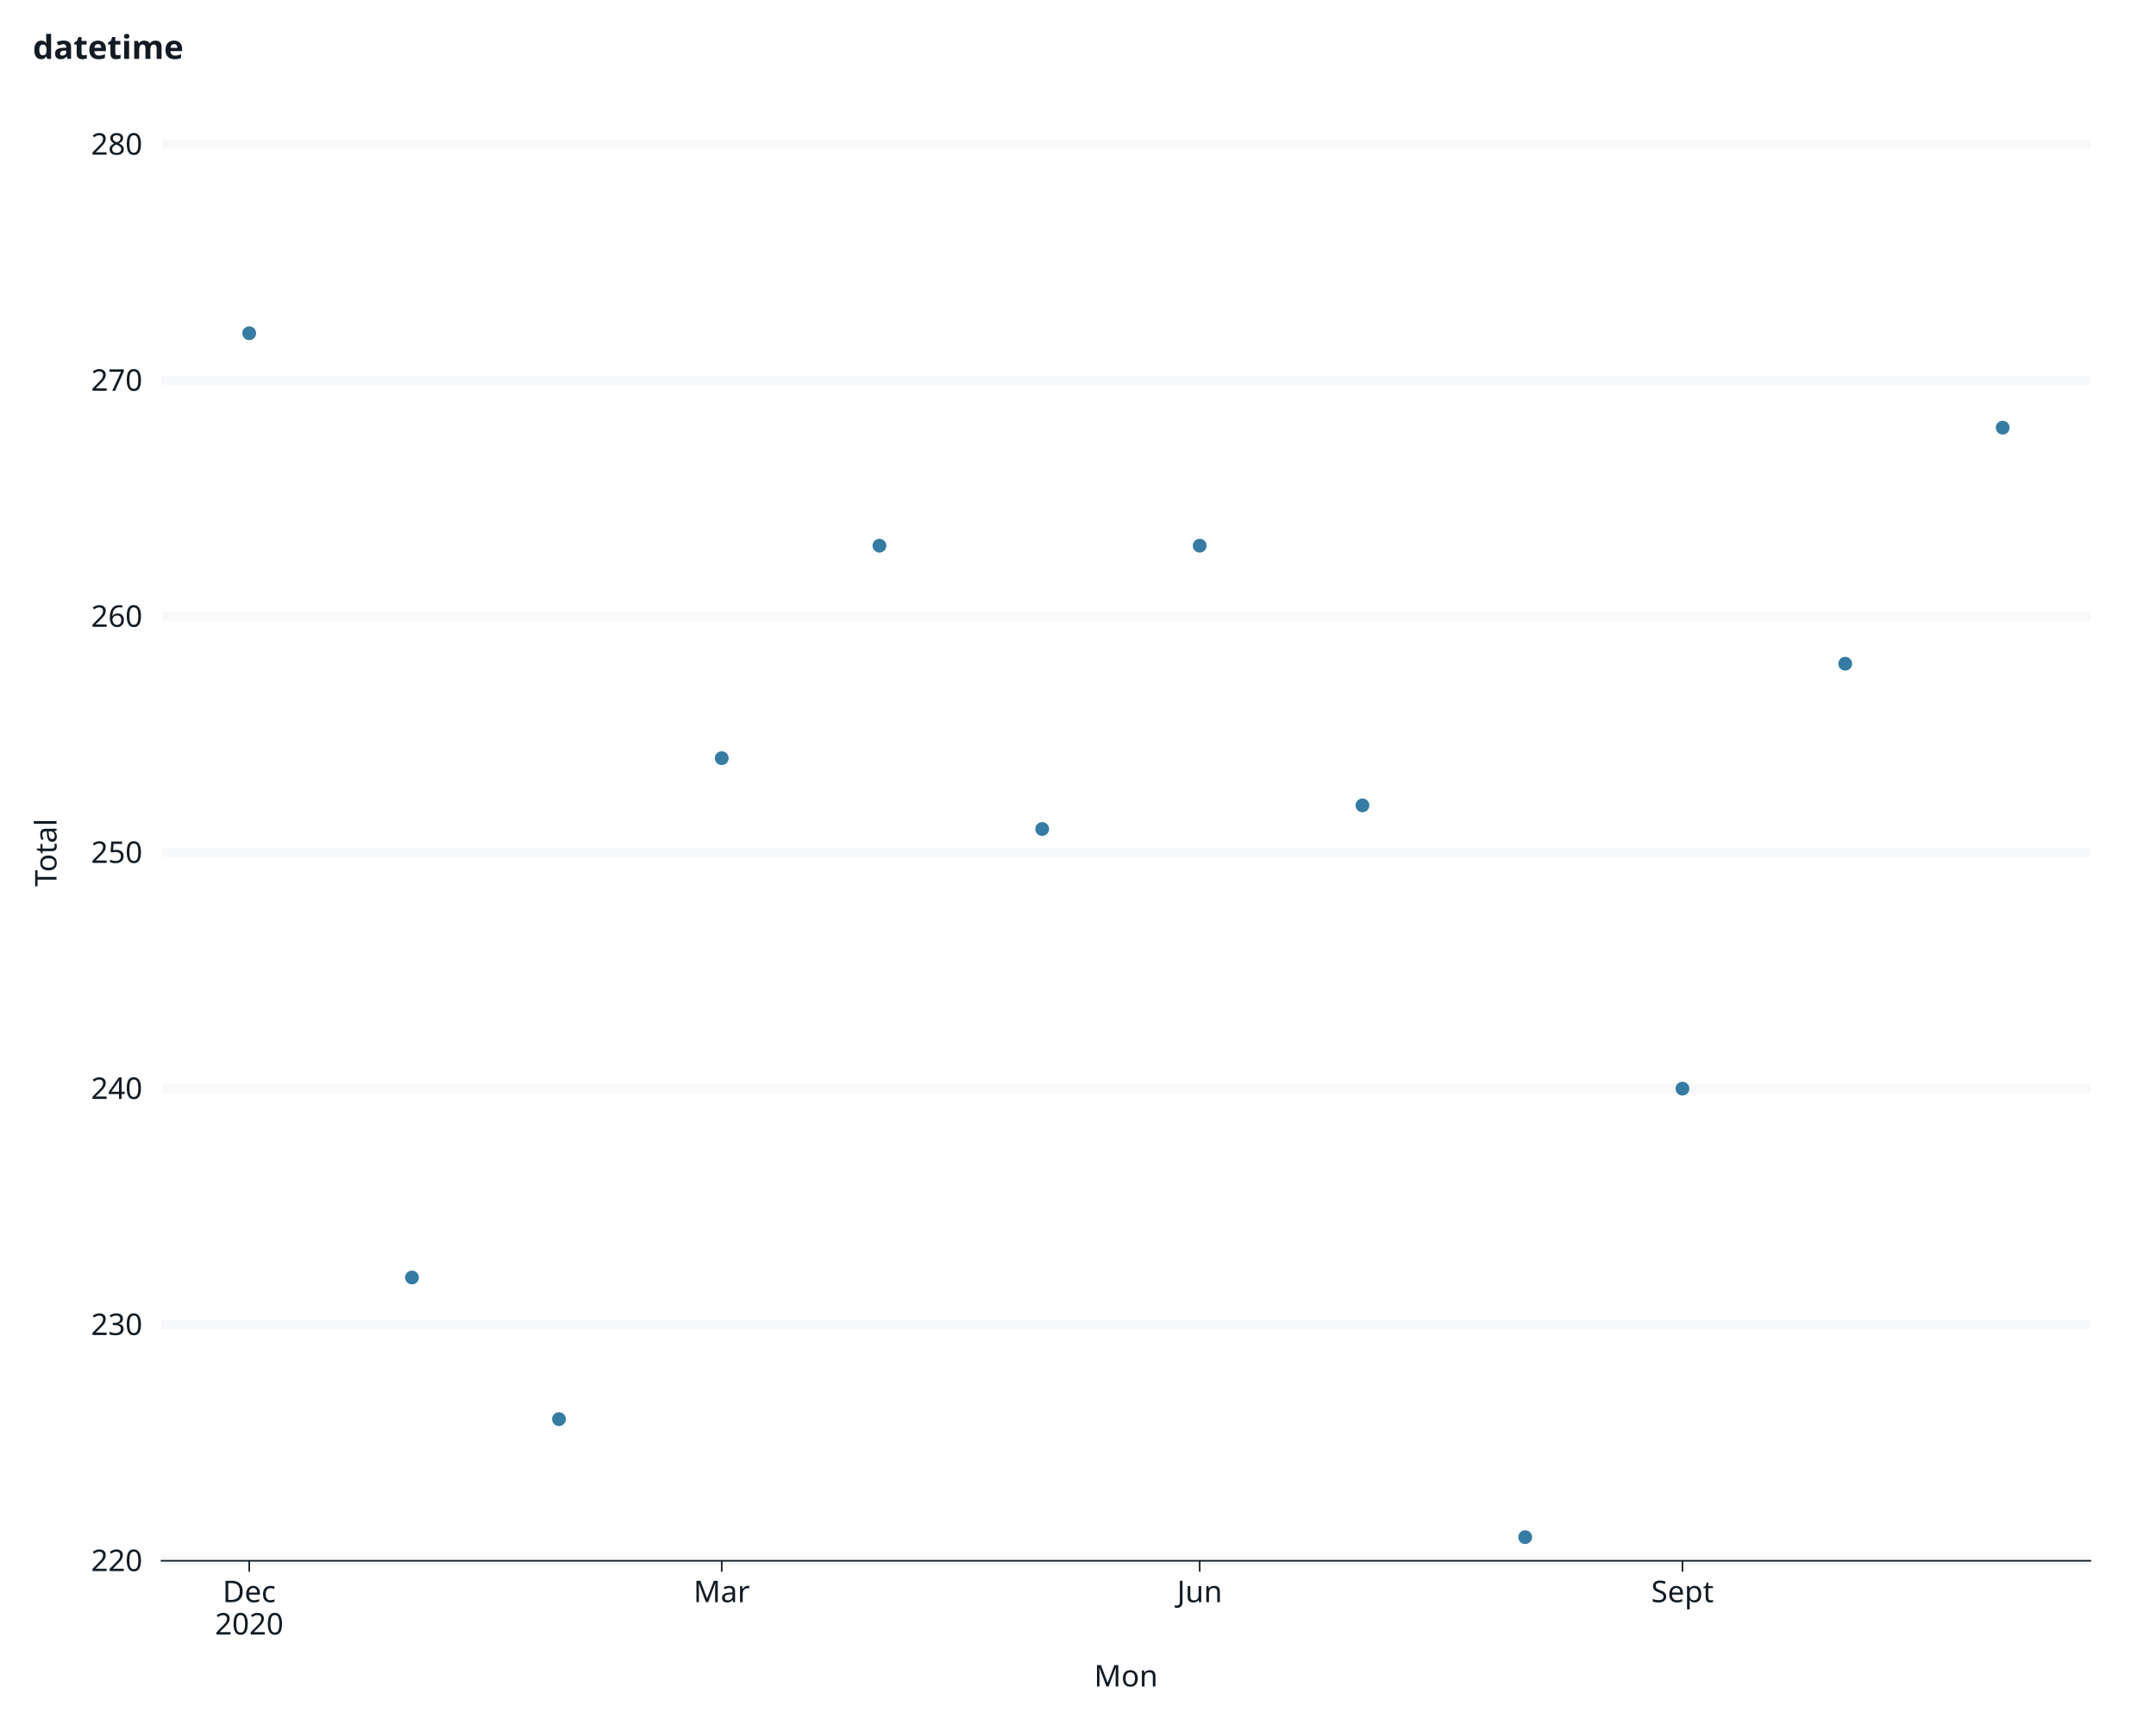
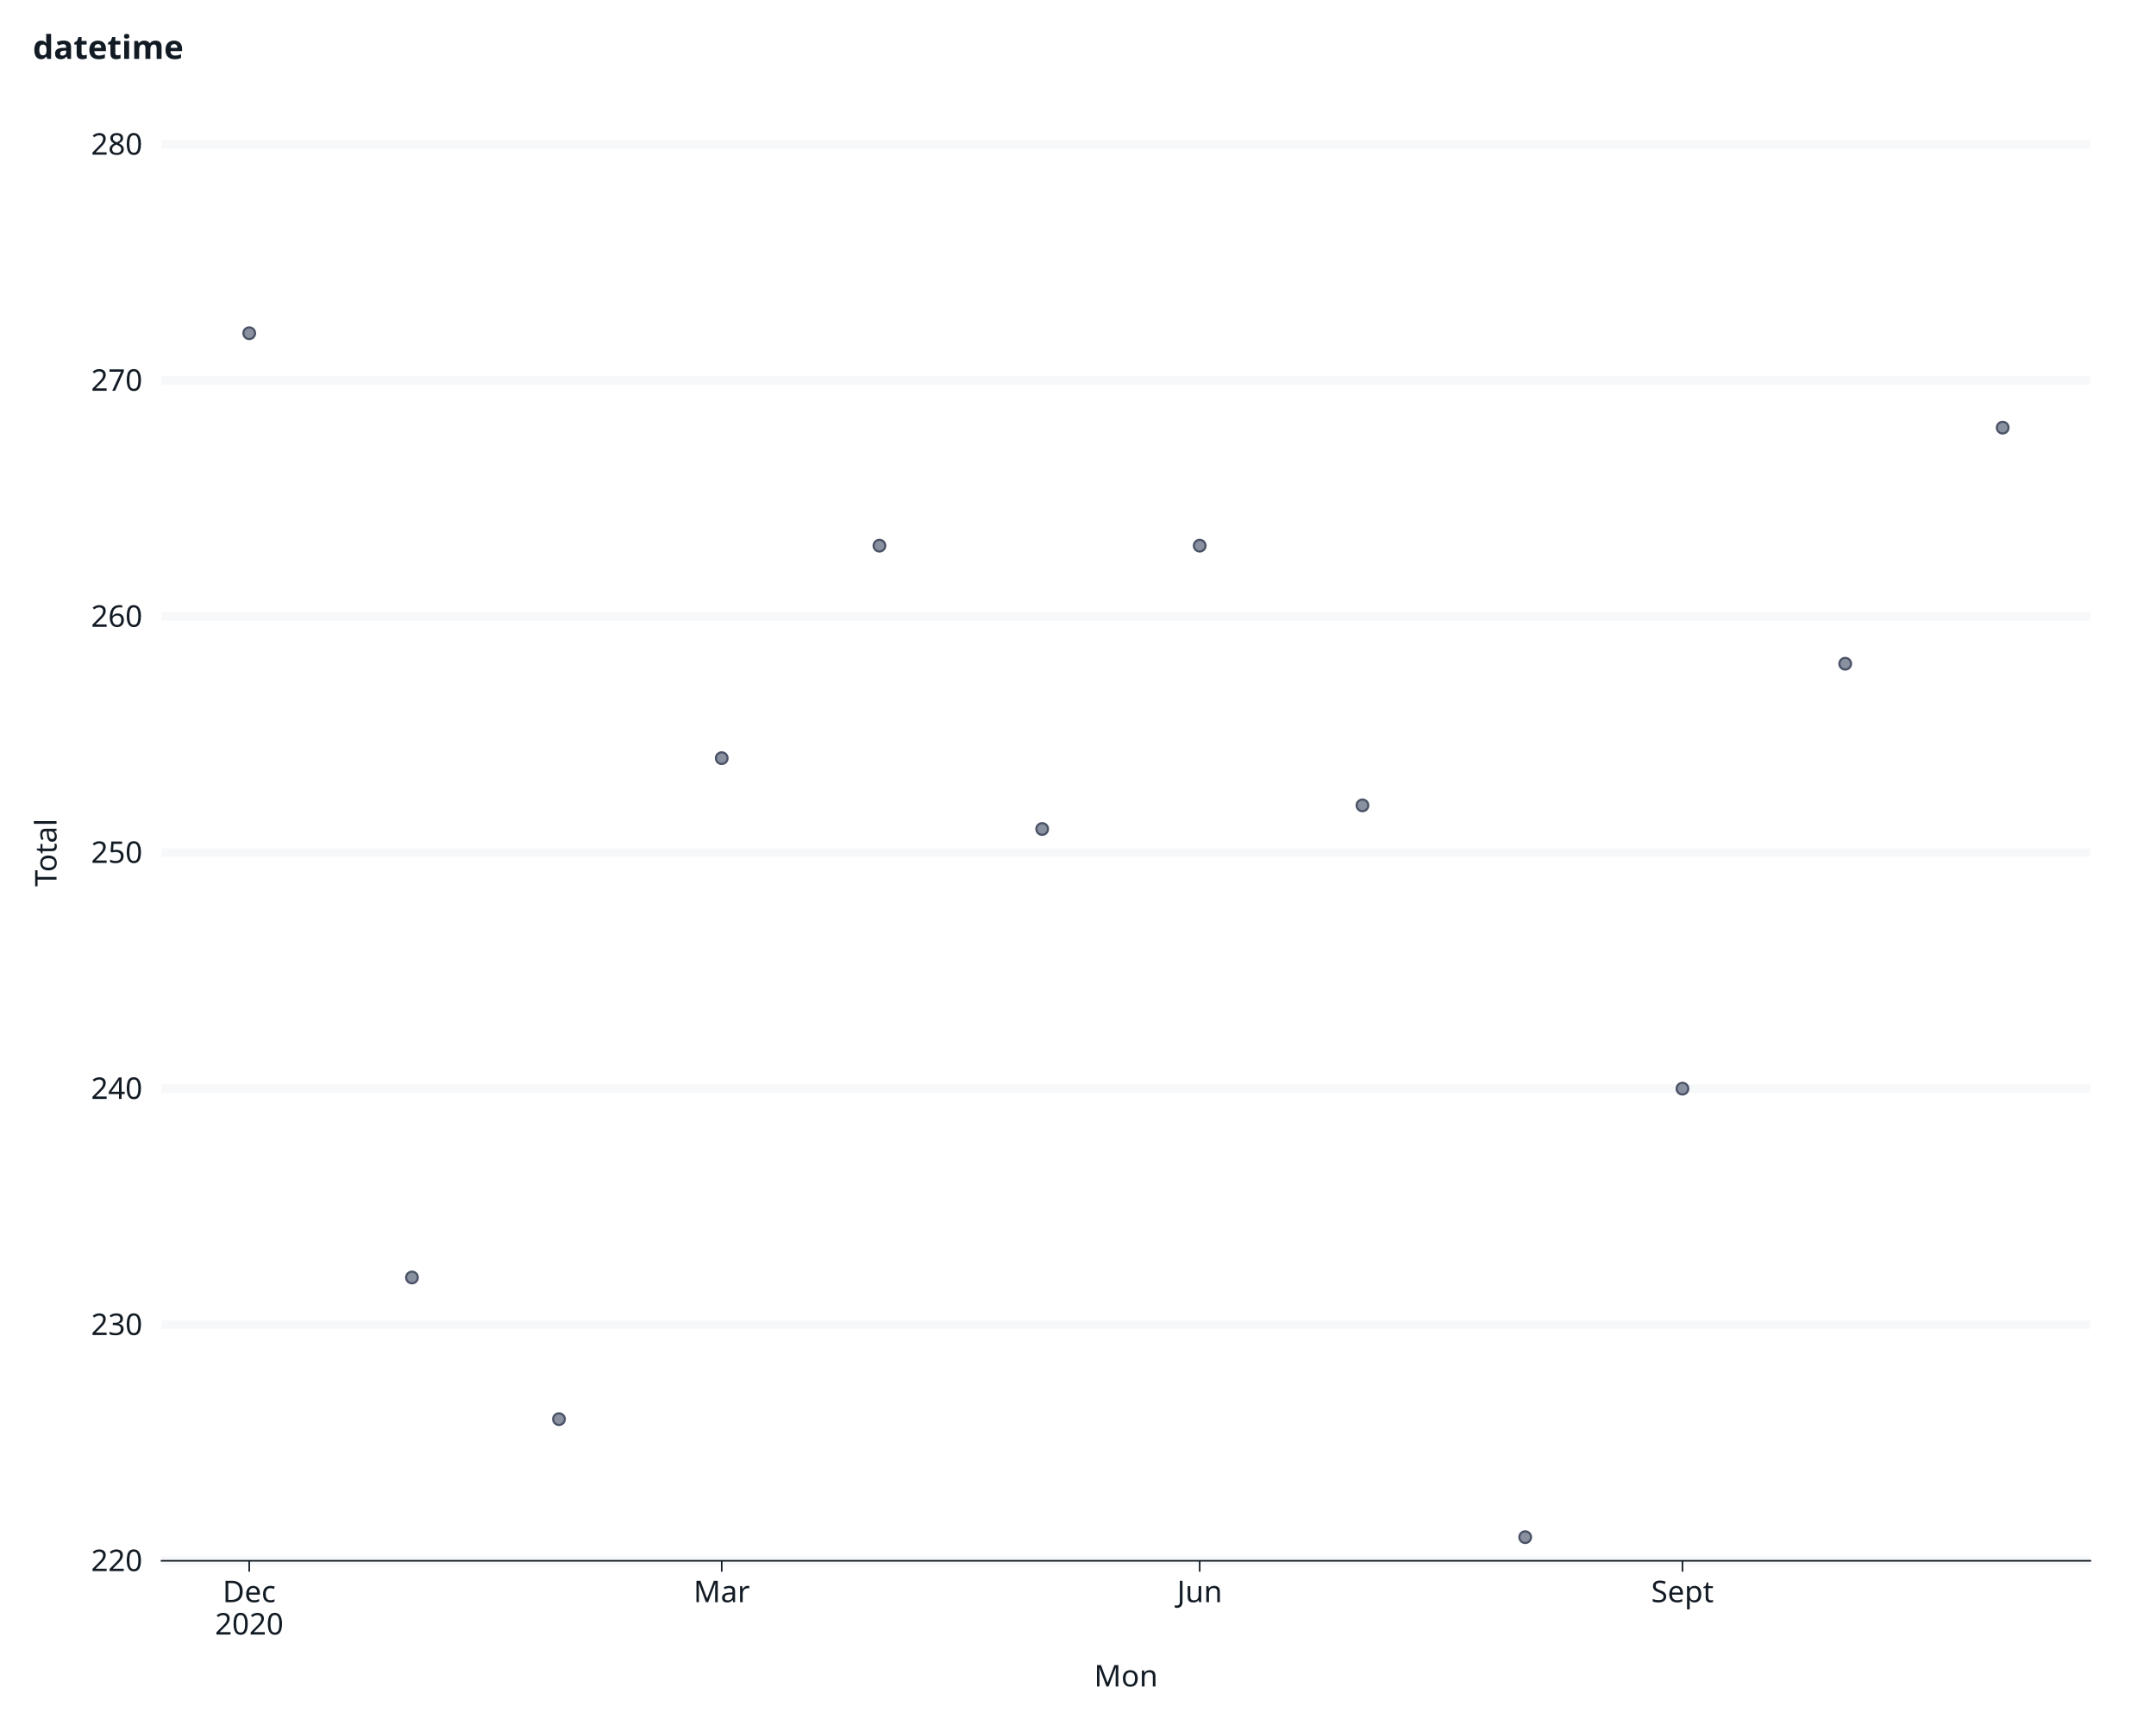
<svg xmlns="http://www.w3.org/2000/svg" class="svglite" data-engine-version="2.0" width="720.00pt" height="576.00pt" viewBox="0 0 720.00 576.00">
  <defs>
    <style type="text/css">
    .svglite line, .svglite polyline, .svglite polygon, .svglite path, .svglite rect, .svglite circle {
      fill: none;
      stroke: #000000;
      stroke-linecap: round;
      stroke-linejoin: round;
      stroke-miterlimit: 10.00;
    }
  </style>
  </defs>
  <rect width="100%" height="100%" style="stroke: none; fill: #FFFFFF;" />
  <defs>
    <clipPath id="cpMC4wMHw3MjAuMDB8MC4wMHw1NzYuMDA=">
      <rect x="0.00" y="0.00" width="720.00" height="576.00" />
    </clipPath>
  </defs>
  <g clip-path="url(#cpMC4wMHw3MjAuMDB8MC4wMHw1NzYuMDA=)">
    <rect x="0" y="0.00" width="720.00" height="576.00" style="stroke-width: 1.07; stroke: #FFFFFF; fill: #FFFFFF;" />
    <rect x="53.95" y="48.21" width="644.13" height="472.96" style="stroke-width: 1.07; stroke: #FFFFFF; fill: #FFFFFF;" />
    <polyline points="162.13,521.17 162.13,48.21 " style="stroke-width: 2.84; stroke: none; stroke-linecap: butt;" />
    <polyline points="320.83,521.17 320.83,48.21 " style="stroke-width: 2.84; stroke: none; stroke-linecap: butt;" />
    <polyline points="481.25,521.17 481.25,48.21 " style="stroke-width: 2.84; stroke: none; stroke-linecap: butt;" />
    <polyline points="640.75,521.17 640.75,48.21 " style="stroke-width: 2.84; stroke: none; stroke-linecap: butt;" />
    <polyline points="53.95,521.17 698.08,521.17 " style="stroke-width: 2.84; stroke: #F6F8FA; stroke-linecap: butt;" />
    <polyline points="53.95,442.34 698.08,442.34 " style="stroke-width: 2.84; stroke: #F6F8FA; stroke-linecap: butt;" />
    <polyline points="53.95,363.51 698.08,363.51 " style="stroke-width: 2.84; stroke: #F6F8FA; stroke-linecap: butt;" />
    <polyline points="53.95,284.69 698.08,284.69 " style="stroke-width: 2.84; stroke: #F6F8FA; stroke-linecap: butt;" />
    <polyline points="53.95,205.86 698.08,205.86 " style="stroke-width: 2.84; stroke: #F6F8FA; stroke-linecap: butt;" />
    <polyline points="53.95,127.04 698.08,127.04 " style="stroke-width: 2.84; stroke: #F6F8FA; stroke-linecap: butt;" />
    <polyline points="53.95,48.21 698.08,48.21 " style="stroke-width: 2.84; stroke: #F6F8FA; stroke-linecap: butt;" />
    <polyline points="83.23,521.17 83.23,48.21 " style="stroke-width: 2.84; stroke: none; stroke-linecap: butt;" />
    <polyline points="241.02,521.17 241.02,48.21 " style="stroke-width: 2.84; stroke: none; stroke-linecap: butt;" />
    <polyline points="400.64,521.17 400.64,48.21 " style="stroke-width: 2.84; stroke: none; stroke-linecap: butt;" />
    <polyline points="561.86,521.17 561.86,48.21 " style="stroke-width: 2.84; stroke: none; stroke-linecap: butt;" />
-     <circle cx="616.21" cy="221.63" r="1.95" style="stroke-width: 0.71; stroke: #357BA2; fill: #357BA2;" />
-     <circle cx="293.69" cy="182.21" r="1.95" style="stroke-width: 0.71; stroke: #357BA2; fill: #357BA2;" />
-     <circle cx="454.99" cy="268.92" r="1.95" style="stroke-width: 0.71; stroke: #357BA2; fill: #357BA2;" />
-     <circle cx="400.64" cy="182.21" r="1.95" style="stroke-width: 0.71; stroke: #357BA2; fill: #357BA2;" />
-     <circle cx="561.86" cy="363.51" r="1.95" style="stroke-width: 0.71; stroke: #357BA2; fill: #357BA2;" />
-     <circle cx="186.67" cy="473.87" r="1.95" style="stroke-width: 0.71; stroke: #357BA2; fill: #357BA2;" />
-     <circle cx="668.80" cy="142.80" r="1.95" style="stroke-width: 0.71; stroke: #357BA2; fill: #357BA2;" />
-     <circle cx="509.34" cy="513.28" r="1.95" style="stroke-width: 0.71; stroke: #357BA2; fill: #357BA2;" />
-     <circle cx="83.23" cy="111.27" r="1.95" style="stroke-width: 0.71; stroke: #357BA2; fill: #357BA2;" />
-     <circle cx="241.02" cy="253.16" r="1.95" style="stroke-width: 0.71; stroke: #357BA2; fill: #357BA2;" />
-     <circle cx="348.04" cy="276.81" r="1.95" style="stroke-width: 0.71; stroke: #357BA2; fill: #357BA2;" />
-     <circle cx="137.58" cy="426.57" r="1.95" style="stroke-width: 0.71; stroke: #357BA2; fill: #357BA2;" />
+     <circle cx="616.21" cy="221.63" r="1.95" style="stroke-width: 0.71; stroke: #4A5266; fill: #8991A1;" />
+     <circle cx="293.69" cy="182.21" r="1.95" style="stroke-width: 0.71; stroke: #4A5266; fill: #8991A1;" />
+     <circle cx="454.99" cy="268.92" r="1.95" style="stroke-width: 0.71; stroke: #4A5266; fill: #8991A1;" />
+     <circle cx="400.64" cy="182.21" r="1.95" style="stroke-width: 0.71; stroke: #4A5266; fill: #8991A1;" />
+     <circle cx="561.86" cy="363.51" r="1.95" style="stroke-width: 0.71; stroke: #4A5266; fill: #8991A1;" />
+     <circle cx="186.67" cy="473.87" r="1.95" style="stroke-width: 0.71; stroke: #4A5266; fill: #8991A1;" />
+     <circle cx="668.80" cy="142.80" r="1.95" style="stroke-width: 0.71; stroke: #4A5266; fill: #8991A1;" />
+     <circle cx="509.34" cy="513.28" r="1.95" style="stroke-width: 0.71; stroke: #4A5266; fill: #8991A1;" />
+     <circle cx="83.23" cy="111.27" r="1.95" style="stroke-width: 0.71; stroke: #4A5266; fill: #8991A1;" />
+     <circle cx="241.02" cy="253.16" r="1.95" style="stroke-width: 0.71; stroke: #4A5266; fill: #8991A1;" />
+     <circle cx="348.04" cy="276.81" r="1.95" style="stroke-width: 0.71; stroke: #4A5266; fill: #8991A1;" />
+     <circle cx="137.58" cy="426.57" r="1.95" style="stroke-width: 0.71; stroke: #4A5266; fill: #8991A1;" />
    <polyline points="53.95,521.17 53.95,48.21 " style="stroke-width: 0.53; stroke: none; stroke-linecap: square;" />
    <text x="47.56" y="524.61" text-anchor="end" style="font-size: 10.00px; fill: #121B24; font-family: sans;" textLength="16.69px" lengthAdjust="spacingAndGlyphs">220</text>
    <text x="47.56" y="445.78" text-anchor="end" style="font-size: 10.00px; fill: #121B24; font-family: sans;" textLength="16.69px" lengthAdjust="spacingAndGlyphs">230</text>
    <text x="47.56" y="366.95" text-anchor="end" style="font-size: 10.00px; fill: #121B24; font-family: sans;" textLength="16.69px" lengthAdjust="spacingAndGlyphs">240</text>
    <text x="47.56" y="288.13" text-anchor="end" style="font-size: 10.00px; fill: #121B24; font-family: sans;" textLength="16.69px" lengthAdjust="spacingAndGlyphs">250</text>
    <text x="47.56" y="209.30" text-anchor="end" style="font-size: 10.00px; fill: #121B24; font-family: sans;" textLength="16.69px" lengthAdjust="spacingAndGlyphs">260</text>
    <text x="47.56" y="130.48" text-anchor="end" style="font-size: 10.00px; fill: #121B24; font-family: sans;" textLength="16.69px" lengthAdjust="spacingAndGlyphs">270</text>
    <text x="47.56" y="51.65" text-anchor="end" style="font-size: 10.00px; fill: #121B24; font-family: sans;" textLength="16.69px" lengthAdjust="spacingAndGlyphs">280</text>
    <polyline points="50.30,521.17 53.95,521.17 " style="stroke-width: 0.53; stroke: none; stroke-linecap: butt;" />
    <polyline points="50.30,442.34 53.95,442.34 " style="stroke-width: 0.53; stroke: none; stroke-linecap: butt;" />
    <polyline points="50.30,363.51 53.95,363.51 " style="stroke-width: 0.53; stroke: none; stroke-linecap: butt;" />
    <polyline points="50.30,284.69 53.95,284.69 " style="stroke-width: 0.53; stroke: none; stroke-linecap: butt;" />
    <polyline points="50.30,205.86 53.95,205.86 " style="stroke-width: 0.53; stroke: none; stroke-linecap: butt;" />
    <polyline points="50.30,127.04 53.95,127.04 " style="stroke-width: 0.53; stroke: none; stroke-linecap: butt;" />
    <polyline points="50.30,48.21 53.95,48.21 " style="stroke-width: 0.53; stroke: none; stroke-linecap: butt;" />
    <polyline points="53.95,521.17 698.08,521.17 " style="stroke-width: 0.53; stroke: #121B24; stroke-linecap: square;" />
    <polyline points="83.23,524.82 83.23,521.17 " style="stroke-width: 0.53; stroke: #121B24; stroke-linecap: butt;" />
    <polyline points="241.02,524.82 241.02,521.17 " style="stroke-width: 0.53; stroke: #121B24; stroke-linecap: butt;" />
    <polyline points="400.64,524.82 400.64,521.17 " style="stroke-width: 0.53; stroke: #121B24; stroke-linecap: butt;" />
    <polyline points="561.86,524.82 561.86,521.17 " style="stroke-width: 0.53; stroke: #121B24; stroke-linecap: butt;" />
    <text x="83.23" y="534.99" text-anchor="middle" style="font-size: 10.00px; fill: #121B24; font-family: sans;" textLength="17.79px" lengthAdjust="spacingAndGlyphs">Dec</text>
    <text x="83.23" y="545.79" text-anchor="middle" style="font-size: 10.00px; fill: #121B24; font-family: sans;" textLength="22.25px" lengthAdjust="spacingAndGlyphs">2020</text>
    <text x="241.02" y="534.99" text-anchor="middle" style="font-size: 10.00px; fill: #121B24; font-family: sans;" textLength="17.23px" lengthAdjust="spacingAndGlyphs">Mar</text>
    <text x="400.64" y="534.99" text-anchor="middle" style="font-size: 10.00px; fill: #121B24; font-family: sans;" textLength="16.13px" lengthAdjust="spacingAndGlyphs">Jun</text>
    <text x="561.86" y="534.99" text-anchor="middle" style="font-size: 10.00px; fill: #121B24; font-family: sans;" textLength="20.57px" lengthAdjust="spacingAndGlyphs">Sept</text>
    <text x="376.02" y="563.13" text-anchor="middle" style="font-size: 10.00px; fill: #121B24; font-family: sans;" textLength="19.46px" lengthAdjust="spacingAndGlyphs">Mon</text>
    <text transform="translate(18.88,284.69) rotate(-90)" text-anchor="middle" style="font-size: 10.00px; fill: #121B24; font-family: sans;" textLength="22.23px" lengthAdjust="spacingAndGlyphs">Total</text>
    <text x="10.96" y="19.67" style="font-size: 11.00px; font-weight: bold; fill: #121B24; font-family: sans;" textLength="42.19px" lengthAdjust="spacingAndGlyphs">datetime</text>
  </g>
</svg>
